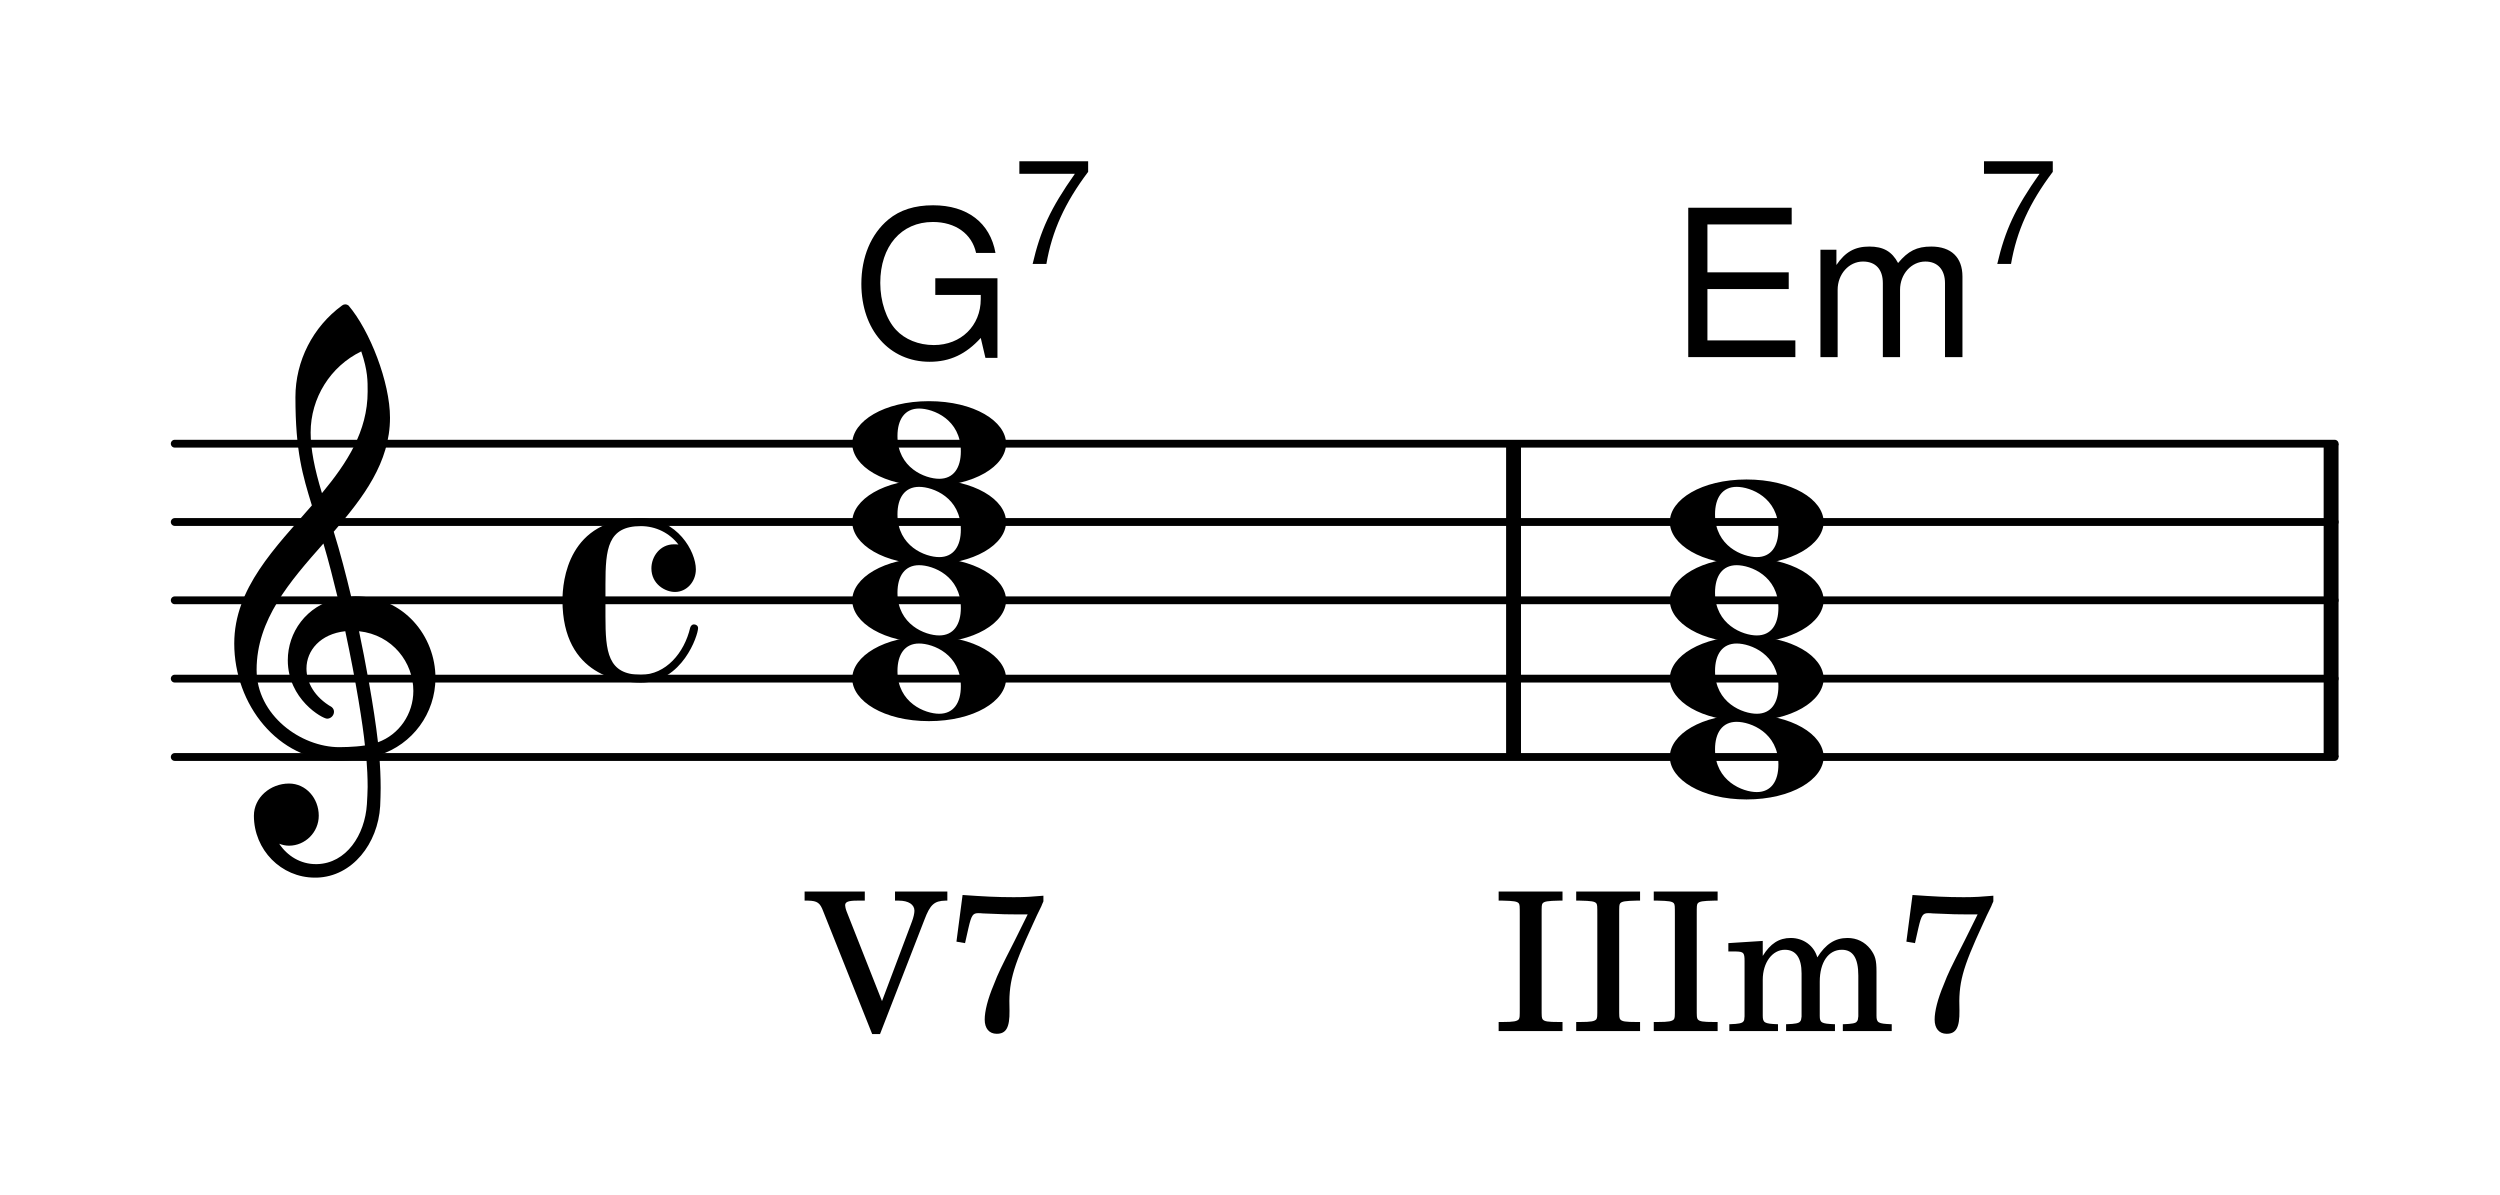
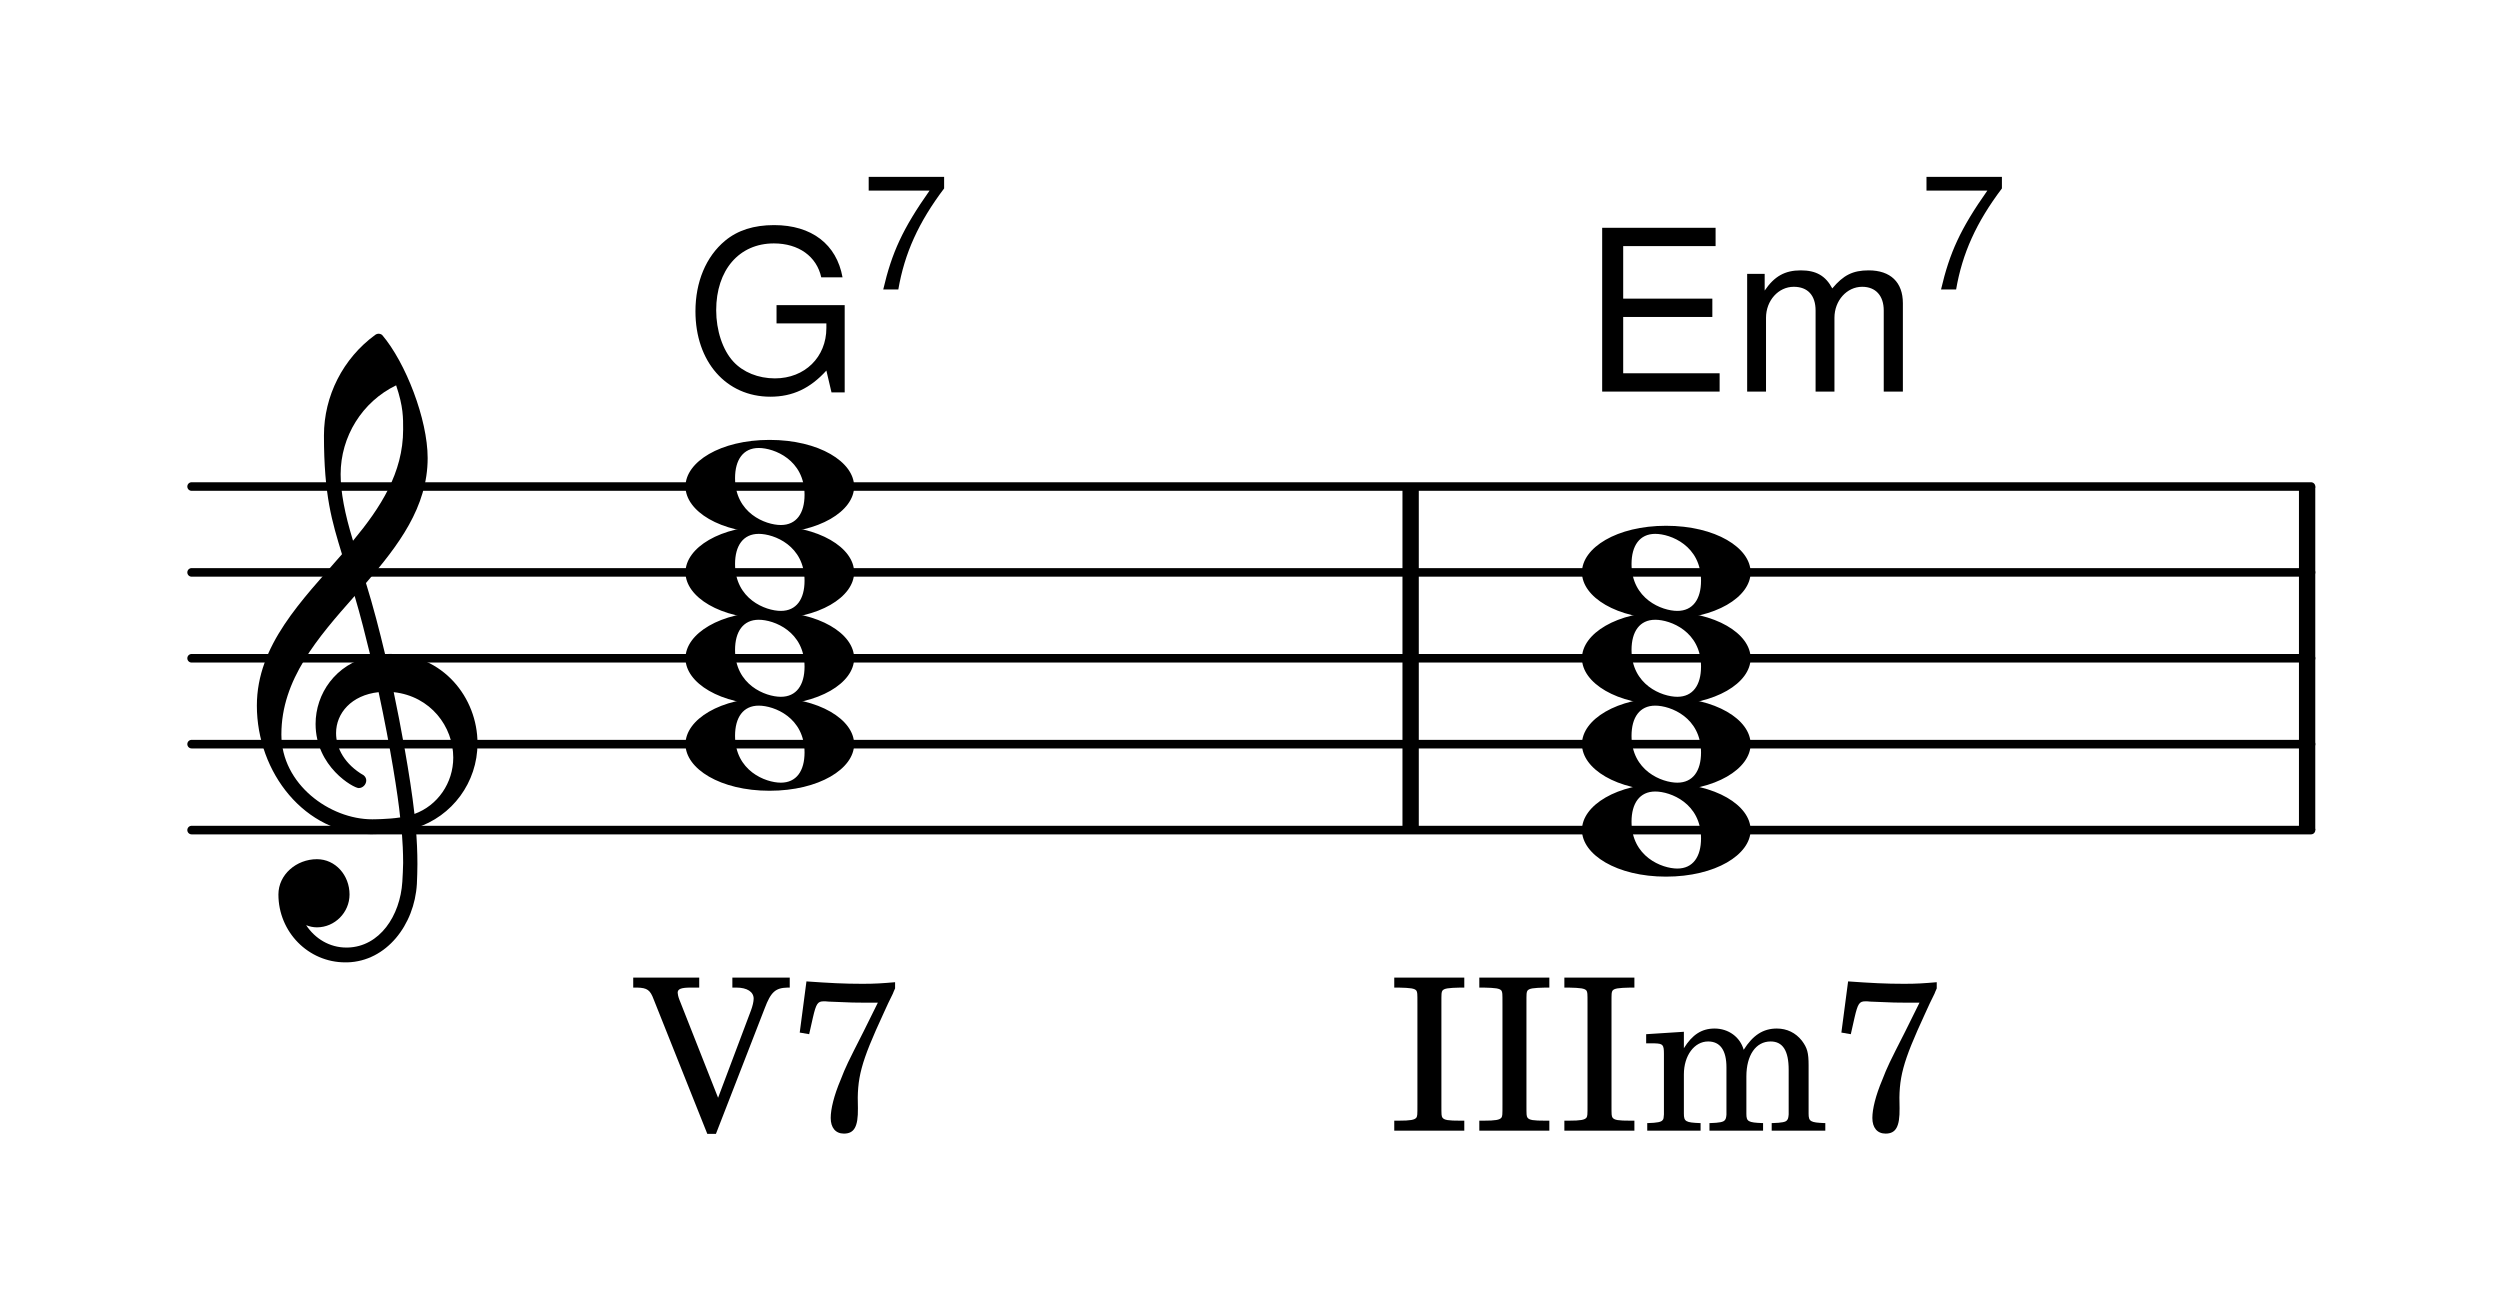
- <svg xmlns="http://www.w3.org/2000/svg" xmlns:xlink="http://www.w3.org/1999/xlink" width="159pt" height="76pt" viewBox="0 0 159 76">
+ <svg xmlns="http://www.w3.org/2000/svg" xmlns:xlink="http://www.w3.org/1999/xlink" width="145pt" height="76pt" viewBox="0 0 145 76">
  <defs>
    <g>
      <g id="glyph-0-0">
        <path d="M 9.234 -5.016 L 5.281 -5.016 L 5.281 -3.953 L 8.172 -3.953 L 8.172 -3.688 C 8.172 -2 6.922 -0.766 5.188 -0.766 C 4.219 -0.766 3.344 -1.125 2.781 -1.734 C 2.156 -2.406 1.781 -3.547 1.781 -4.719 C 1.781 -7.047 3.109 -8.594 5.125 -8.594 C 6.562 -8.594 7.609 -7.844 7.875 -6.625 L 9.109 -6.625 C 8.766 -8.547 7.312 -9.656 5.141 -9.656 C 3.969 -9.656 3.031 -9.359 2.297 -8.75 C 1.188 -7.828 0.578 -6.359 0.578 -4.656 C 0.578 -1.734 2.359 0.297 4.922 0.297 C 6.219 0.297 7.234 -0.188 8.172 -1.219 L 8.469 0.047 L 9.234 0.047 Z M 9.234 -5.016 " />
      </g>
      <g id="glyph-0-1">
        <path d="M 2.391 -4.328 L 7.562 -4.328 L 7.562 -5.391 L 2.391 -5.391 L 2.391 -8.438 L 7.75 -8.438 L 7.75 -9.5 L 1.172 -9.5 L 1.172 0 L 7.984 0 L 7.984 -1.062 L 2.391 -1.062 Z M 2.391 -4.328 " />
      </g>
      <g id="glyph-0-2">
        <path d="M 0.906 -6.828 L 0.906 0 L 2 0 L 2 -4.281 C 2 -5.281 2.719 -6.078 3.609 -6.078 C 4.422 -6.078 4.875 -5.578 4.875 -4.703 L 4.875 0 L 5.969 0 L 5.969 -4.281 C 5.969 -5.281 6.688 -6.078 7.578 -6.078 C 8.359 -6.078 8.828 -5.562 8.828 -4.703 L 8.828 0 L 9.938 0 L 9.938 -5.125 C 9.938 -6.344 9.219 -7.031 7.953 -7.031 C 7.031 -7.031 6.484 -6.75 5.844 -5.984 C 5.453 -6.719 4.906 -7.031 4.016 -7.031 C 3.094 -7.031 2.484 -6.688 1.922 -5.859 L 1.922 -6.828 Z M 0.906 -6.828 " />
      </g>
      <g id="glyph-1-0">
        <path d="M 4.797 -6.531 L 0.422 -6.531 L 0.422 -5.734 L 3.953 -5.734 C 2.391 -3.516 1.766 -2.141 1.266 0 L 2.141 0 C 2.5 -2.094 3.312 -3.891 4.797 -5.859 Z M 4.797 -6.531 " />
      </g>
      <g id="glyph-2-0">
        <path d="M 4.25 -2.234 C 5.141 -2.234 6.906 -1.547 6.906 0.484 C 6.906 1.547 6.438 2.234 5.531 2.234 C 4.641 2.234 2.875 1.547 2.875 -0.484 C 2.875 -1.547 3.344 -2.234 4.25 -2.234 Z M 4.875 -2.703 C 2.016 -2.703 0 -1.422 0 0 C 0 1.422 2.016 2.703 4.875 2.703 C 7.75 2.703 9.781 1.422 9.781 0 C 9.781 -1.422 7.75 -2.703 4.875 -2.703 Z M 4.875 -2.703 " />
      </g>
      <g id="glyph-2-1">
        <path d="M 5.297 12.656 L 5.312 11.797 L 5.234 11.797 C 4.266 11.797 3.422 11.281 2.906 10.5 C 3.109 10.578 3.312 10.625 3.531 10.625 C 4.562 10.625 5.422 9.766 5.422 8.719 C 5.422 7.609 4.609 6.672 3.531 6.672 C 2.344 6.672 1.297 7.562 1.297 8.719 C 1.297 10.891 3.031 12.656 5.172 12.656 Z M 9.188 4.047 C 8.938 1.812 8.359 -1.234 7.984 -3.016 C 10.125 -2.781 11.438 -1.016 11.438 0.781 C 11.438 2.25 10.531 3.562 9.188 4.047 Z M 1.469 -0.562 C 1.469 -3.75 3.578 -6.172 5.719 -8.594 C 6.062 -7.438 6.359 -6.25 6.641 -5.094 C 4.609 -4.641 3.453 -2.922 3.453 -1.172 C 3.453 1.312 5.656 2.547 5.953 2.547 C 6.203 2.547 6.391 2.328 6.391 2.109 C 6.391 2.016 6.359 1.906 6.25 1.812 C 5.141 1.172 4.641 0.234 4.641 -0.641 C 4.641 -1.797 5.531 -2.844 7.109 -3.016 C 7.797 0.203 8.234 2.969 8.359 4.25 C 7.672 4.359 6.75 4.359 6.734 4.359 C 4.281 4.359 1.469 2.328 1.469 -0.562 Z M 4.984 -11.016 C 2.656 -8.328 0.047 -5.75 0.047 -2.234 C 0.047 1.641 2.828 5.219 6.672 5.219 C 7.562 5.219 8.344 5.078 8.453 5.062 C 8.5 5.672 8.531 6.281 8.531 6.891 C 8.531 7.25 8.5 7.625 8.484 7.984 C 8.359 9.953 7.172 11.75 5.312 11.797 L 5.297 12.656 C 7.562 12.594 9.188 10.484 9.328 8.109 C 9.344 7.734 9.359 7.328 9.359 6.953 C 9.359 6.25 9.328 5.562 9.266 4.859 C 11.375 4.188 12.844 2.219 12.844 -0.047 C 12.844 -2.688 10.844 -5.234 7.75 -5.234 C 7.625 -5.234 7.531 -5.219 7.484 -5.219 C 7.156 -6.594 6.797 -7.984 6.375 -9.344 C 8.25 -11.516 9.953 -13.75 9.953 -16.594 C 9.953 -18.844 8.672 -22.141 7.312 -23.734 C 7.188 -23.828 7.031 -23.828 6.906 -23.734 C 5.047 -22.375 3.938 -20.203 3.938 -17.906 C 3.938 -14.406 4.406 -12.922 4.984 -11.016 Z M 8.531 -18.25 C 8.531 -15.734 7.219 -13.719 5.625 -11.797 C 5.141 -13.375 4.906 -14.625 4.906 -15.656 C 4.906 -17.844 6.156 -19.859 8.125 -20.812 C 8.547 -19.562 8.531 -18.922 8.531 -18.25 Z M 8.531 -18.25 " />
      </g>
-       <g id="glyph-2-2">
-         <path d="M 4.984 -5.219 C 0.359 -5.219 0 -1.234 0 0 C 0 4.859 3.812 5.234 4.984 5.234 C 7.625 5.234 8.625 2.219 8.625 1.766 C 8.625 1.609 8.484 1.531 8.359 1.531 C 8.266 1.531 8.172 1.594 8.125 1.734 C 7.75 3.344 6.578 4.734 4.984 4.734 C 2.875 4.734 2.734 3.266 2.734 1.016 L 2.734 -1.016 C 2.734 -3.266 2.875 -4.719 4.984 -4.719 C 5.938 -4.719 6.812 -4.281 7.375 -3.547 C 7.266 -3.562 7.172 -3.562 7.094 -3.562 C 6.203 -3.562 5.656 -2.781 5.656 -2.031 C 5.656 -1.031 6.531 -0.531 7.156 -0.531 C 7.891 -0.531 8.484 -1.172 8.484 -1.969 C 8.484 -3.109 7.297 -5.219 4.984 -5.219 Z M 4.984 -5.219 " />
-       </g>
      <g id="glyph-3-0">
        <path d="M 4.828 -1.906 L 2.578 -7.609 C 2.516 -7.766 2.484 -7.938 2.484 -8 C 2.484 -8.219 2.688 -8.297 3.25 -8.297 L 3.734 -8.297 L 3.734 -8.875 L -0.094 -8.875 L -0.094 -8.297 L 0.141 -8.297 C 0.719 -8.281 0.891 -8.156 1.094 -7.609 L 4.203 0.188 L 4.703 0.188 L 7.531 -7.094 C 7.891 -8.047 8.156 -8.281 8.859 -8.297 L 8.984 -8.297 L 8.984 -8.875 L 5.656 -8.875 L 5.656 -8.297 L 5.891 -8.297 C 6.516 -8.297 6.891 -8.047 6.891 -7.656 C 6.891 -7.484 6.828 -7.219 6.734 -6.969 Z M 4.828 -1.906 " />
      </g>
      <g id="glyph-3-1">
        <path d="M 0.719 -5.688 L 1.266 -5.594 L 1.484 -6.562 C 1.672 -7.375 1.766 -7.5 2.109 -7.5 C 2.172 -7.5 2.281 -7.5 2.391 -7.484 C 3.891 -7.422 3.891 -7.422 4.469 -7.422 C 4.625 -7.422 4.906 -7.422 5.25 -7.422 L 4.422 -5.75 C 3.5 -3.938 3.391 -3.719 3.094 -2.953 C 2.703 -2.031 2.516 -1.25 2.516 -0.734 C 2.516 -0.172 2.797 0.172 3.281 0.172 C 3.875 0.172 4.109 -0.219 4.094 -1.297 C 4.031 -3.062 4.25 -3.922 5.578 -6.797 C 5.75 -7.188 5.938 -7.578 6.125 -7.953 C 6.141 -7.984 6.172 -8.094 6.25 -8.25 L 6.25 -8.609 C 5.516 -8.547 5.109 -8.516 4.359 -8.516 C 3.281 -8.516 2.438 -8.562 1.109 -8.656 Z M 0.719 -5.688 " />
      </g>
      <g id="glyph-3-2">
        <path d="M 0.469 -8.297 L 0.719 -8.297 C 1.422 -8.281 1.641 -8.25 1.75 -8.125 C 1.812 -8.016 1.812 -7.984 1.812 -7.359 L 1.812 -1.516 C 1.812 -0.891 1.812 -0.859 1.75 -0.75 C 1.641 -0.625 1.422 -0.578 0.719 -0.578 L 0.469 -0.578 L 0.469 0 L 4.531 0 L 4.531 -0.578 L 4.297 -0.578 C 3.609 -0.578 3.375 -0.609 3.266 -0.75 C 3.203 -0.859 3.203 -0.891 3.203 -1.516 L 3.203 -7.359 C 3.203 -8 3.203 -8.016 3.266 -8.125 C 3.375 -8.25 3.594 -8.281 4.297 -8.297 L 4.531 -8.297 L 4.531 -8.875 L 0.469 -8.875 Z M 0.469 -8.297 " />
      </g>
      <g id="glyph-3-3">
        <path d="M 2.469 -5.734 L 0.281 -5.594 L 0.281 -5.062 L 0.781 -5.062 C 1.25 -5.047 1.312 -4.984 1.312 -4.453 L 1.312 -0.938 C 1.297 -0.75 1.297 -0.672 1.234 -0.609 C 1.156 -0.5 0.922 -0.453 0.391 -0.438 L 0.344 -0.438 L 0.344 0 L 3.438 0 L 3.438 -0.438 L 3.391 -0.438 C 2.578 -0.469 2.469 -0.531 2.469 -0.984 L 2.469 -3.266 C 2.469 -4.359 3.078 -5.172 3.875 -5.172 C 4.578 -5.172 4.938 -4.656 4.938 -3.672 L 4.938 -0.922 C 4.922 -0.766 4.906 -0.672 4.844 -0.609 C 4.766 -0.5 4.531 -0.453 4 -0.438 L 3.953 -0.438 L 3.953 0 L 7.062 0 L 7.062 -0.438 L 7.016 -0.438 C 6.203 -0.469 6.094 -0.531 6.094 -0.969 L 6.094 -3.141 C 6.094 -4.375 6.641 -5.172 7.5 -5.172 C 8.203 -5.172 8.547 -4.641 8.547 -3.531 L 8.547 -0.938 C 8.531 -0.766 8.516 -0.672 8.453 -0.609 C 8.391 -0.5 8.141 -0.453 7.609 -0.438 L 7.562 -0.438 L 7.562 0 L 10.672 0 L 10.672 -0.438 L 10.625 -0.438 C 9.812 -0.469 9.703 -0.531 9.703 -0.984 L 9.703 -3.781 C 9.703 -4.531 9.625 -4.797 9.312 -5.219 C 8.953 -5.672 8.453 -5.922 7.859 -5.922 C 7.062 -5.922 6.469 -5.531 5.938 -4.688 C 5.734 -5.422 5.062 -5.922 4.25 -5.922 C 3.5 -5.922 2.953 -5.562 2.469 -4.781 Z M 2.469 -5.734 " />
      </g>
    </g>
  </defs>
-   <path fill="none" stroke-width="9.465" stroke-linecap="butt" stroke-linejoin="miter" stroke="rgb(0%, 0%, 0%)" stroke-opacity="1" stroke-miterlimit="10" d="M 1562.617 7848.555 L 1562.617 8047.812 " transform="matrix(0.1, 0, 0, -0.1, -60, 833)" />
-   <path fill="none" stroke-width="4.981" stroke-linecap="round" stroke-linejoin="miter" stroke="rgb(0%, 0%, 0%)" stroke-opacity="1" stroke-miterlimit="10" d="M 711.133 7848.555 L 2084.844 7848.555 " transform="matrix(0.1, 0, 0, -0.1, -60, 833)" />
-   <path fill="none" stroke-width="4.981" stroke-linecap="round" stroke-linejoin="miter" stroke="rgb(0%, 0%, 0%)" stroke-opacity="1" stroke-miterlimit="10" d="M 711.133 7898.398 L 2084.844 7898.398 " transform="matrix(0.1, 0, 0, -0.1, -60, 833)" />
-   <path fill="none" stroke-width="4.981" stroke-linecap="round" stroke-linejoin="miter" stroke="rgb(0%, 0%, 0%)" stroke-opacity="1" stroke-miterlimit="10" d="M 711.133 7948.203 L 2084.844 7948.203 " transform="matrix(0.1, 0, 0, -0.1, -60, 833)" />
-   <path fill="none" stroke-width="4.981" stroke-linecap="round" stroke-linejoin="miter" stroke="rgb(0%, 0%, 0%)" stroke-opacity="1" stroke-miterlimit="10" d="M 711.133 7998.008 L 2084.844 7998.008 " transform="matrix(0.1, 0, 0, -0.1, -60, 833)" />
-   <path fill="none" stroke-width="4.981" stroke-linecap="round" stroke-linejoin="miter" stroke="rgb(0%, 0%, 0%)" stroke-opacity="1" stroke-miterlimit="10" d="M 711.133 8047.812 L 2084.844 8047.812 " transform="matrix(0.1, 0, 0, -0.1, -60, 833)" />
-   <path fill="none" stroke-width="9.465" stroke-linecap="butt" stroke-linejoin="miter" stroke="rgb(0%, 0%, 0%)" stroke-opacity="1" stroke-miterlimit="10" d="M 2082.578 7848.555 L 2082.578 8047.812 " transform="matrix(0.1, 0, 0, -0.1, -60, 833)" />
+   <path fill="none" stroke-width="9.465" stroke-linecap="butt" stroke-linejoin="miter" stroke="rgb(0%, 0%, 0%)" stroke-opacity="1" stroke-miterlimit="10" d="M 1418.164 7848.555 L 1418.164 8047.812 " transform="matrix(0.1, 0, 0, -0.1, -60, 833)" />
+   <path fill="none" stroke-width="4.981" stroke-linecap="round" stroke-linejoin="miter" stroke="rgb(0%, 0%, 0%)" stroke-opacity="1" stroke-miterlimit="10" d="M 711.133 7848.555 L 1940.391 7848.555 " transform="matrix(0.1, 0, 0, -0.1, -60, 833)" />
+   <path fill="none" stroke-width="4.981" stroke-linecap="round" stroke-linejoin="miter" stroke="rgb(0%, 0%, 0%)" stroke-opacity="1" stroke-miterlimit="10" d="M 711.133 7898.398 L 1940.391 7898.398 " transform="matrix(0.1, 0, 0, -0.1, -60, 833)" />
+   <path fill="none" stroke-width="4.981" stroke-linecap="round" stroke-linejoin="miter" stroke="rgb(0%, 0%, 0%)" stroke-opacity="1" stroke-miterlimit="10" d="M 711.133 7948.203 L 1940.391 7948.203 " transform="matrix(0.1, 0, 0, -0.1, -60, 833)" />
+   <path fill="none" stroke-width="4.981" stroke-linecap="round" stroke-linejoin="miter" stroke="rgb(0%, 0%, 0%)" stroke-opacity="1" stroke-miterlimit="10" d="M 711.133 7998.008 L 1940.391 7998.008 " transform="matrix(0.1, 0, 0, -0.1, -60, 833)" />
+   <path fill="none" stroke-width="4.981" stroke-linecap="round" stroke-linejoin="miter" stroke="rgb(0%, 0%, 0%)" stroke-opacity="1" stroke-miterlimit="10" d="M 711.133 8047.812 L 1940.391 8047.812 " transform="matrix(0.1, 0, 0, -0.1, -60, 833)" />
+   <path fill="none" stroke-width="9.465" stroke-linecap="butt" stroke-linejoin="miter" stroke="rgb(0%, 0%, 0%)" stroke-opacity="1" stroke-miterlimit="10" d="M 1938.125 7848.555 L 1938.125 8047.812 " transform="matrix(0.1, 0, 0, -0.1, -60, 833)" />
  <g fill="rgb(0%, 0%, 0%)" fill-opacity="1">
-     <use xlink:href="#glyph-0-0" x="54.204" y="22.712" />
+     <use xlink:href="#glyph-0-0" x="39.758" y="22.712" />
  </g>
  <g fill="rgb(0%, 0%, 0%)" fill-opacity="1">
-     <use xlink:href="#glyph-1-0" x="64.409" y="16.788" />
+     <use xlink:href="#glyph-1-0" x="49.962" y="16.788" />
  </g>
  <g fill="rgb(0%, 0%, 0%)" fill-opacity="1">
-     <use xlink:href="#glyph-2-0" x="54.204" y="43.161" />
+     <use xlink:href="#glyph-2-0" x="39.758" y="43.161" />
  </g>
  <g fill="rgb(0%, 0%, 0%)" fill-opacity="1">
-     <use xlink:href="#glyph-2-0" x="54.204" y="38.18" />
+     <use xlink:href="#glyph-2-0" x="39.758" y="38.18" />
  </g>
  <g fill="rgb(0%, 0%, 0%)" fill-opacity="1">
-     <use xlink:href="#glyph-2-0" x="54.204" y="33.198" />
+     <use xlink:href="#glyph-2-0" x="39.758" y="33.198" />
  </g>
  <g fill="rgb(0%, 0%, 0%)" fill-opacity="1">
-     <use xlink:href="#glyph-2-0" x="54.204" y="28.217" />
+     <use xlink:href="#glyph-2-0" x="39.758" y="28.217" />
  </g>
  <g fill="rgb(0%, 0%, 0%)" fill-opacity="1">
    <use xlink:href="#glyph-2-1" x="14.851" y="43.161" />
  </g>
  <g fill="rgb(0%, 0%, 0%)" fill-opacity="1">
-     <use xlink:href="#glyph-2-2" x="35.773" y="38.18" />
+     <use xlink:href="#glyph-3-0" x="36.821" y="65.577" />
  </g>
  <g fill="rgb(0%, 0%, 0%)" fill-opacity="1">
-     <use xlink:href="#glyph-3-0" x="51.267" y="65.577" />
+     <use xlink:href="#glyph-3-1" x="45.665" y="65.577" />
  </g>
  <g fill="rgb(0%, 0%, 0%)" fill-opacity="1">
-     <use xlink:href="#glyph-3-1" x="60.111" y="65.577" />
+     <use xlink:href="#glyph-0-1" x="91.754" y="22.712" />
  </g>
  <g fill="rgb(0%, 0%, 0%)" fill-opacity="1">
-     <use xlink:href="#glyph-0-1" x="106.201" y="22.712" />
+     <use xlink:href="#glyph-0-2" x="100.429" y="22.712" />
  </g>
  <g fill="rgb(0%, 0%, 0%)" fill-opacity="1">
-     <use xlink:href="#glyph-0-2" x="114.874" y="22.712" />
+     <use xlink:href="#glyph-1-0" x="111.314" y="16.788" />
  </g>
  <g fill="rgb(0%, 0%, 0%)" fill-opacity="1">
-     <use xlink:href="#glyph-1-0" x="125.76" y="16.788" />
+     <use xlink:href="#glyph-2-0" x="91.754" y="48.142" />
  </g>
  <g fill="rgb(0%, 0%, 0%)" fill-opacity="1">
-     <use xlink:href="#glyph-2-0" x="106.201" y="48.142" />
+     <use xlink:href="#glyph-2-0" x="91.754" y="43.161" />
  </g>
  <g fill="rgb(0%, 0%, 0%)" fill-opacity="1">
-     <use xlink:href="#glyph-2-0" x="106.201" y="43.161" />
+     <use xlink:href="#glyph-2-0" x="91.754" y="38.18" />
  </g>
  <g fill="rgb(0%, 0%, 0%)" fill-opacity="1">
-     <use xlink:href="#glyph-2-0" x="106.201" y="38.18" />
+     <use xlink:href="#glyph-2-0" x="91.754" y="33.198" />
  </g>
  <g fill="rgb(0%, 0%, 0%)" fill-opacity="1">
-     <use xlink:href="#glyph-2-0" x="106.201" y="33.198" />
+     <use xlink:href="#glyph-3-2" x="80.398" y="65.577" />
  </g>
  <g fill="rgb(0%, 0%, 0%)" fill-opacity="1">
-     <use xlink:href="#glyph-3-2" x="94.845" y="65.577" />
+     <use xlink:href="#glyph-3-2" x="85.331" y="65.577" />
  </g>
  <g fill="rgb(0%, 0%, 0%)" fill-opacity="1">
-     <use xlink:href="#glyph-3-2" x="99.777" y="65.577" />
+     <use xlink:href="#glyph-3-2" x="90.264" y="65.577" />
  </g>
  <g fill="rgb(0%, 0%, 0%)" fill-opacity="1">
-     <use xlink:href="#glyph-3-2" x="104.71" y="65.577" />
+     <use xlink:href="#glyph-3-3" x="95.196" y="65.577" />
  </g>
  <g fill="rgb(0%, 0%, 0%)" fill-opacity="1">
-     <use xlink:href="#glyph-3-3" x="109.642" y="65.577" />
-   </g>
-   <g fill="rgb(0%, 0%, 0%)" fill-opacity="1">
-     <use xlink:href="#glyph-3-1" x="120.527" y="65.577" />
+     <use xlink:href="#glyph-3-1" x="106.081" y="65.577" />
  </g>
</svg>
